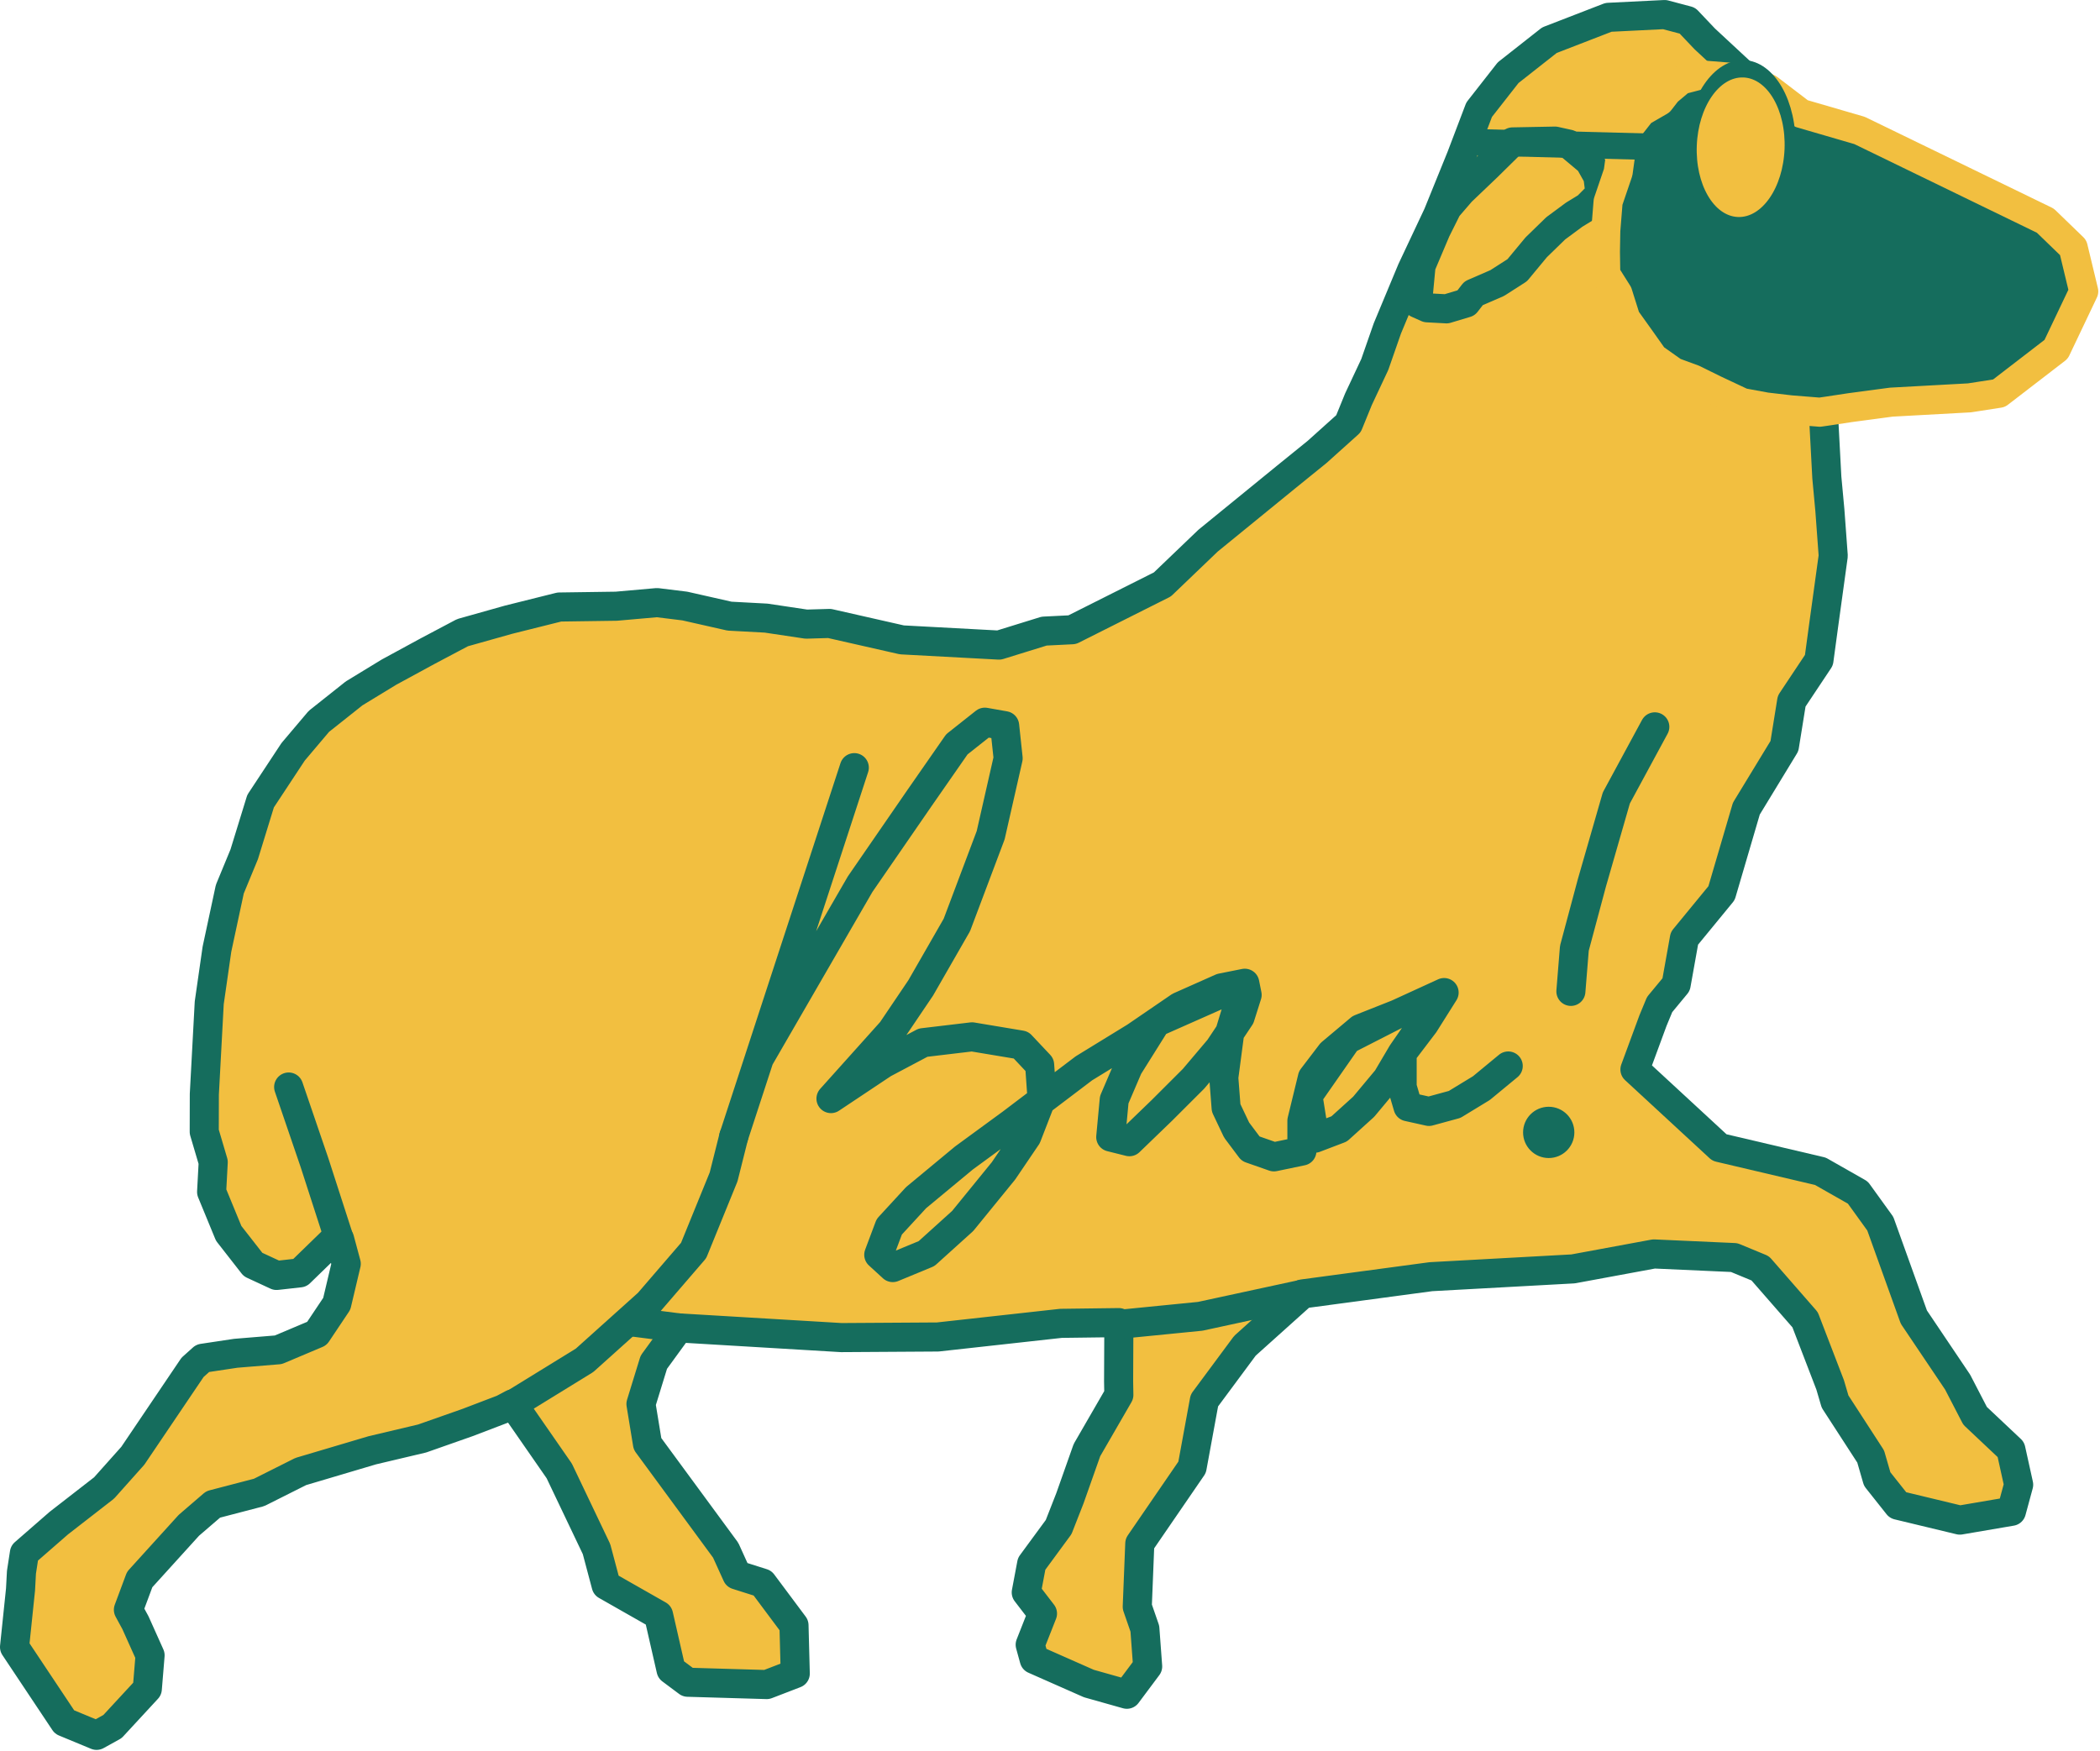
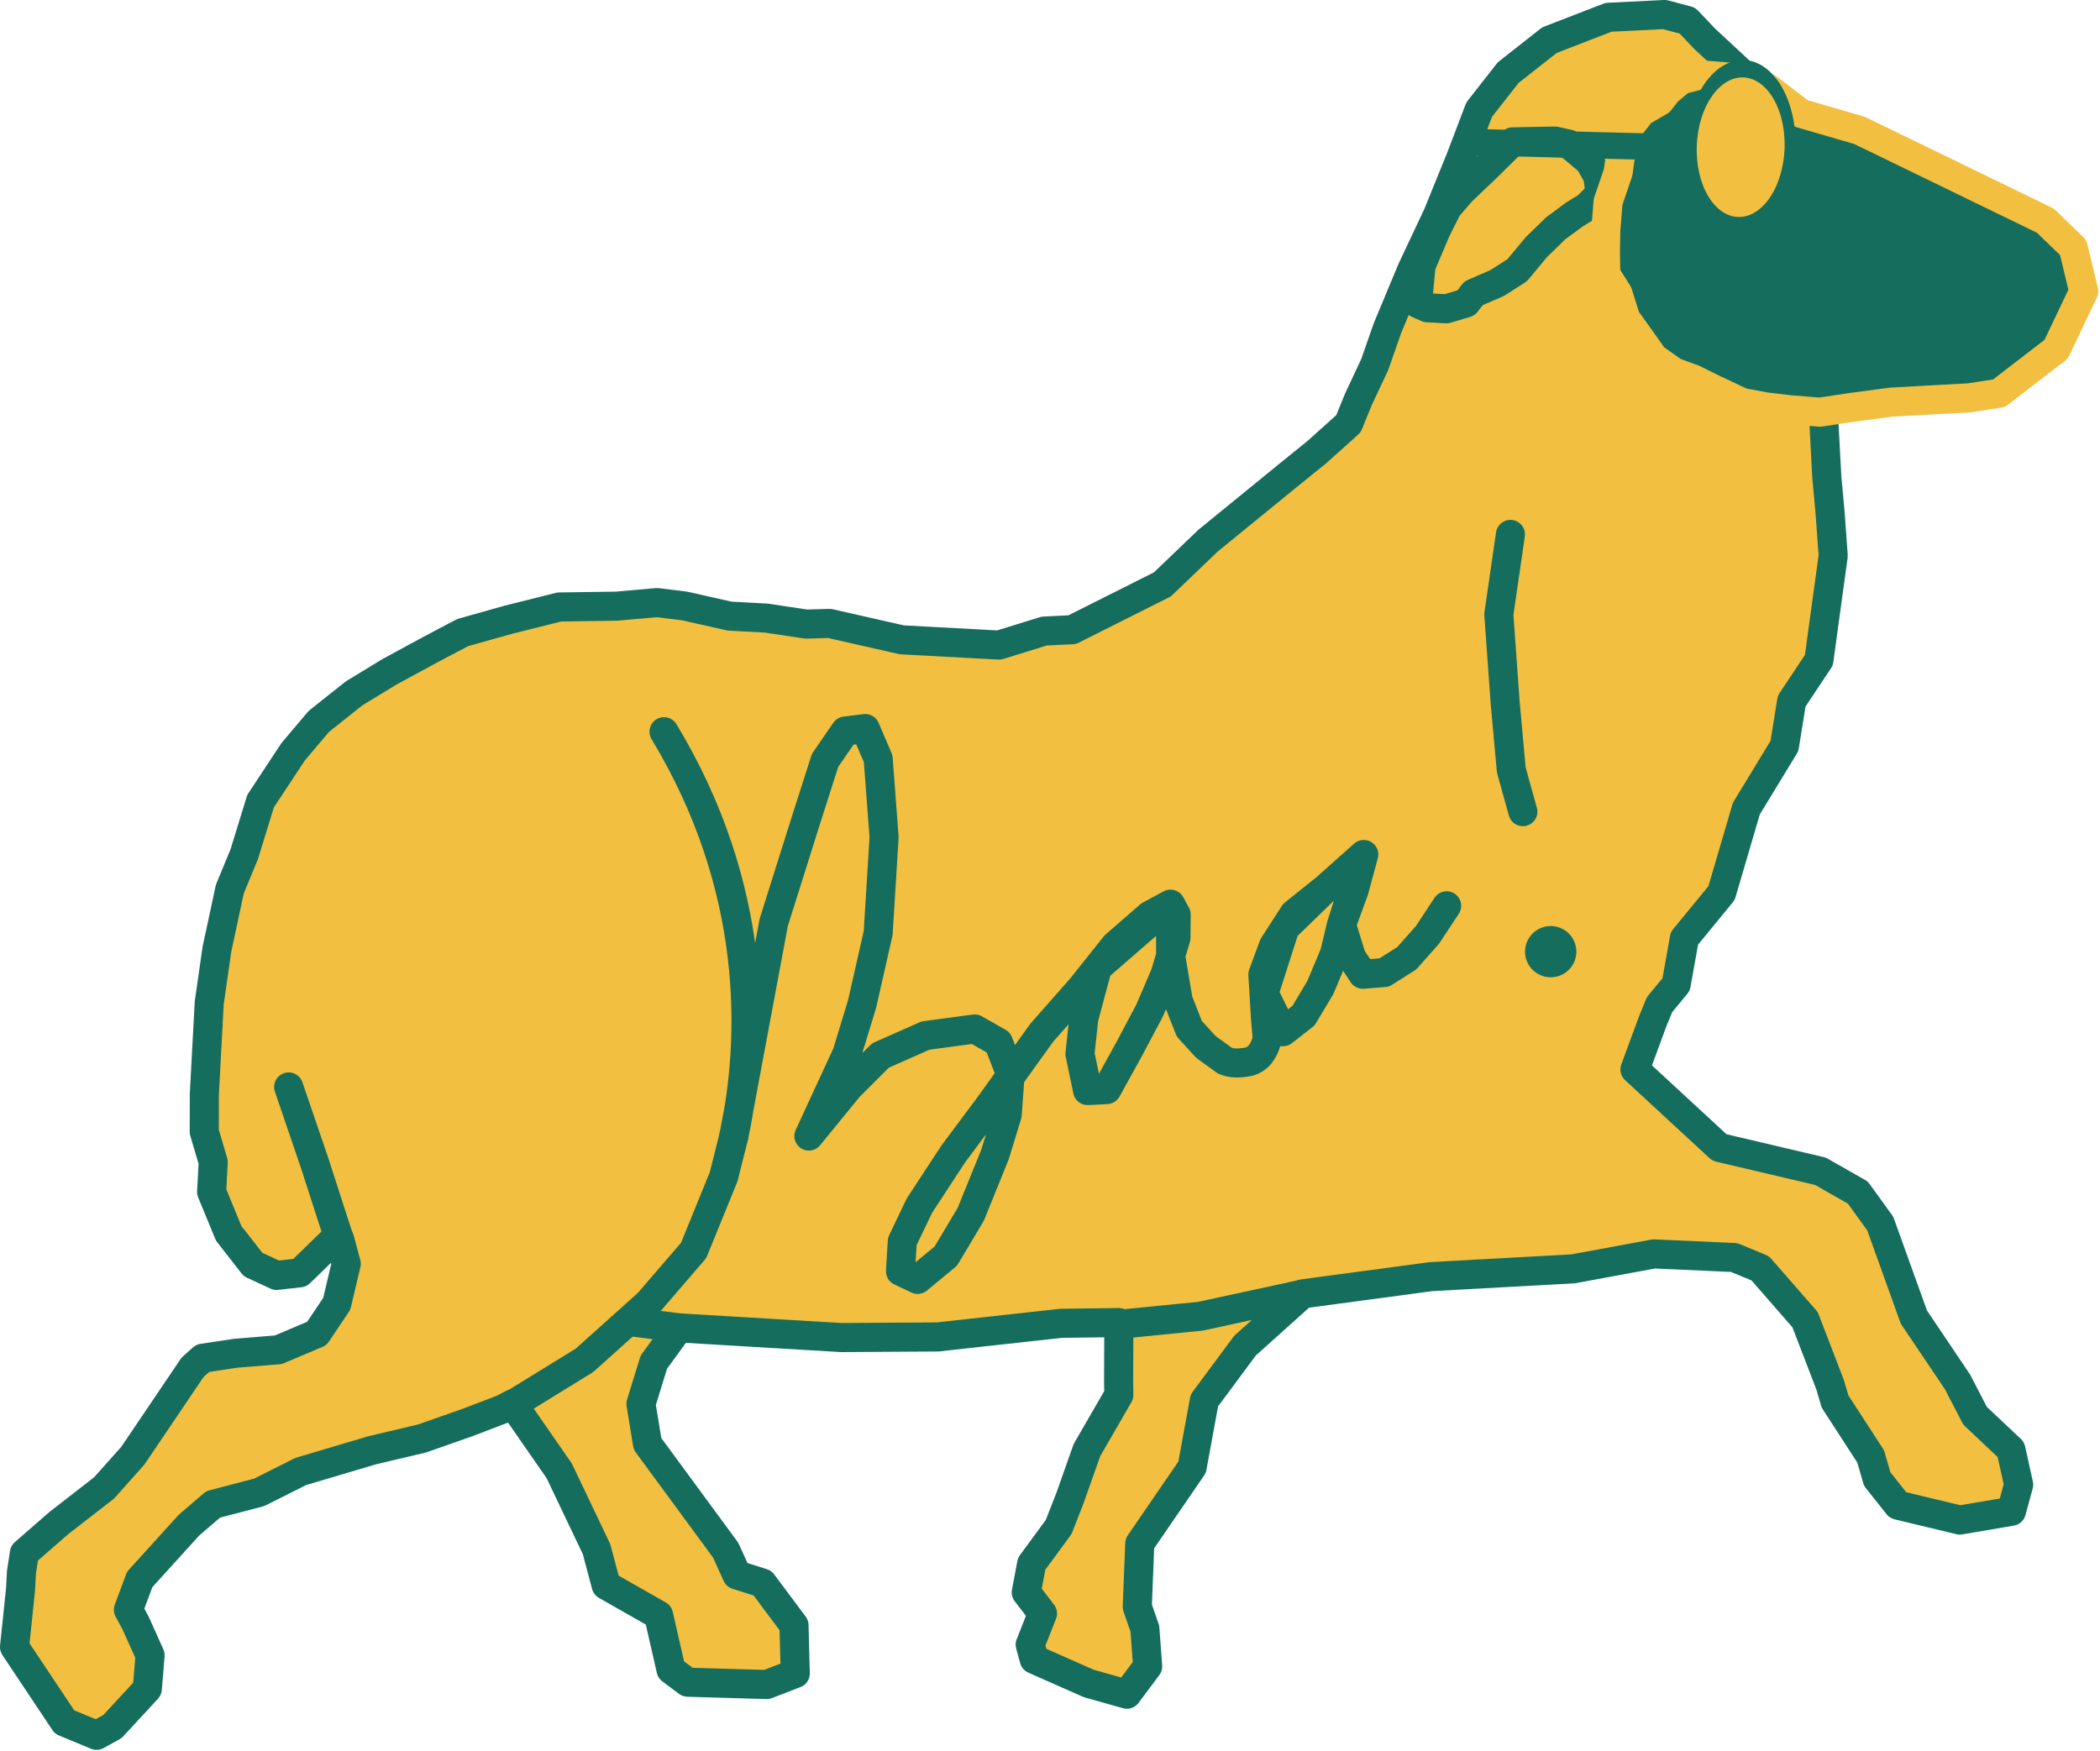
<svg xmlns="http://www.w3.org/2000/svg" width="100%" height="100%" viewBox="0 0 602 502" version="1.1" xml:space="preserve" style="fill-rule:evenodd;clip-rule:evenodd;stroke-linecap:round;stroke-linejoin:round;stroke-miterlimit:1.5;">
-   <g transform="matrix(1,0,0,1,-1453.19,-1520.2)">
-     <g id="sheep" transform="matrix(1.34101,0.0720222,-0.0720222,1.34101,1448.26,1440.22)">
+   <g transform="matrix(1,0,0,1,-1453.19,-1548.09)">
+     <g id="sheep" transform="matrix(1.34101,0.0720222,-0.0720222,1.34101,1448.26,1468.1)">
      <path d="M361.843,43.321L349.919,44.554L337.585,50.105L329.157,57.505L323.401,65.728L320.112,76.007L315.795,88.546L310.861,100.675L306.338,113.421L304.077,121.232L300.994,128.838L299.143,134.183L292.771,140.556L286.398,146.312L270.569,160.702L261.318,170.569L242.612,181.259L236.65,181.876L227.194,185.37L206.431,185.37L190.808,182.698L185.874,183.109L177.24,182.287L169.428,182.287L159.766,180.642L153.805,180.231L145.171,181.464L133.042,182.287L122.353,185.576L112.691,188.865L105.496,193.182L97.478,198.116L90.283,203.049L83.089,209.422L77.949,216.206L71.577,227.101L68.699,238.613L66.026,246.219L63.97,259.17L62.943,270.682L62.943,290.211L63.354,298.229L65.615,304.601L65.615,310.974L69.726,319.608L75.277,325.981L80.416,328.037L85.35,327.214L92.468,319.514L93.439,319.581L95.133,324.75L93.573,333.381L89.667,339.96L81.65,343.865L72.604,345.099L65.615,346.538L63.559,348.594L51.842,368.123L46.086,375.318L36.835,383.335L29.846,390.119L29.435,394.23L29.435,397.931L28.818,410.265L40.33,425.683L47.319,428.15L50.608,426.094L57.598,417.665L57.803,410.47L54.309,403.687L52.664,401.014L54.72,394.436L64.587,382.307L69.521,377.579L79.183,374.496L87.817,369.562L102.823,364.217L113.307,361.133L122.764,357.228L130.164,353.938L132.22,352.705L142.91,366.478L151.749,382.718L154.216,390.324L165.728,396.08L169.017,407.592L172.717,410.059L189.574,409.648L195.536,406.976L194.713,396.697L187.519,388.063L181.968,386.624L179.296,381.485L161.411,359.694L159.561,351.266L161.822,342.221L166.756,334.615L201.497,334.82L222.054,333.587L248.162,329.27L260.496,328.448L261.113,340.987L261.318,343.865L255.151,355.994L252.068,366.478L250,372.724L244.667,380.868L243.845,387.035L247.545,391.352L245.284,398.136L246.312,401.22L258.235,405.742L266.458,407.592L270.569,401.425L269.541,393.408L267.67,388.816L267.486,375.318L277.764,358.461L279.614,344.071L287.632,331.942L299.349,320.225L326.484,315.086L356.703,311.796L373.766,307.685L390.91,307.537L396.584,309.535L406.736,319.98L412.824,333.587L414.058,337.082L422.28,348.388L423.925,353.116L428.653,358.461L442.015,360.928L452.911,358.461L454.144,352.705L452.088,345.304L444.071,338.521L439.96,331.531L429.887,318.169L421.664,298.64L416.524,292.267L408.302,288.156L386.511,284.25L367.603,268.577L370.888,257.937L372.121,254.442L375.41,250L376.644,240.052L384.044,229.979L388.361,211.683L395.762,197.91L396.79,188.248L402.134,179.203L402.751,171.597L403.985,156.796L402.751,147.134L401.723,140.145L400.49,128.633L379.316,55.244L370.682,48.049L366.776,44.349L361.843,43.321Z" style="fill:rgb(242,191,64);stroke:rgb(21,109,93);stroke-width:6.21px;" />
      <path d="M166.756,334.615L156.765,333.876" style="fill:none;stroke:rgb(21,109,93);stroke-width:6.21px;" />
      <path d="M93.049,318.787L87.209,303.553L80.836,287.724" style="fill:none;stroke:rgb(21,109,93);stroke-width:6.21px;" />
      <path d="M339.938,71.556L330.893,72.214L325.795,77.805L320.532,83.397L317.736,87.015L315.598,91.948L312.803,99.678L312.474,107.736L314.612,108.558L318.723,108.558L322.835,107.078L324.315,104.94L329.248,102.474L333.36,99.513L337.142,94.415L341.089,90.139L344.872,87.015L347.503,85.206L350.134,82.245L349.477,78.627L347.503,75.503L342.898,72.049L339.938,71.556" style="fill:rgb(242,191,64);stroke:rgb(21,109,93);stroke-width:6.21px;" />
      <path d="M379.737,55.768L376.612,55.932L370.198,55.768L366.087,57.084L363.291,59.715L361.811,61.853L358.028,64.32L355.726,67.609L354.246,71.556L353.752,77.476L351.943,83.89L351.779,90.057L351.943,94.58L352.272,99.349L355.068,103.296L357.042,108.558L360.331,112.67L363.455,116.617L367.896,119.413L372.172,120.728L376.776,122.702L382.861,125.169L387.959,125.826L393.222,126.155L399.471,126.32L401.116,125.991L405.885,125.004L414.601,123.36L431.211,121.551L437.461,120.235L449.137,110.203L454.349,97.54L451.604,88.33L445.355,82.903L404.734,65.8L392.071,62.84L384.835,57.906L379.737,55.768Z" style="fill:rgb(21,109,93);stroke:rgb(242,191,64);stroke-width:6.21px;" />
      <path d="M131.798,353.155L147.03,342.611L159.981,329.66L169.026,317.943L174.576,301.908L176.279,293.172" style="fill:none;stroke:rgb(21,109,93);stroke-width:6.21px;" />
      <path d="M261.05,328.744L277.768,326.174L298.983,320.377" style="fill:none;stroke:rgb(21,109,93);stroke-width:6.21px;" />
      <g transform="matrix(0.992483,-0.12238,0.12238,0.992483,-6.29441,44.3468)">
        <g transform="matrix(0.735003,0.0699104,-0.0739594,0.777572,171.205,15.8519)">
          <rect x="212.453" y="44.976" width="61.832" height="7.227" style="fill:rgb(21,109,93);" />
        </g>
        <g transform="matrix(0.610433,0.0665789,-0.105889,0.970852,153.87,-37.2487)">
          <circle cx="385.21" cy="87.568" r="17.165" style="fill:rgb(242,191,64);stroke:rgb(21,109,93);stroke-width:3.8px;" />
        </g>
      </g>
-       <g>
+       <g transform="matrix(0.955816,-0.293966,0.293966,0.955816,-79.0742,78.5732)">
        <g transform="matrix(0.74356,-0.0399346,0.0399346,0.74356,-1679.87,-297.398)">
-           <path d="M2446.59,925.647L2481.14,819.888L2453.88,903.323L2482.81,853.303L2499.85,828.576L2510.54,813.205L2518.56,806.856L2524.24,807.858L2525.24,817.215L2520.23,839.269L2510.54,864.999L2500.18,883.043L2491.83,895.407L2474.45,914.788L2489.49,904.763L2500.85,898.748L2514.89,897.078L2528.92,899.417L2534.27,905.097L2534.93,914.454L2530.59,925.647L2523.91,935.506L2512.21,949.874L2501.85,959.231L2492.16,963.24L2488.15,959.565L2491.16,951.545L2498.85,943.191L2512.55,931.83L2526.25,921.805L2546.97,906.1L2561.67,897.078L2574.37,888.39L2586.39,883.043L2593.08,881.707L2567.69,892.955L2559.66,905.766L2555.65,915.122L2554.65,925.815L2560,927.152L2569.35,918.129L2578.38,909.107L2585.73,900.419L2591.74,891.397L2593.75,885.048L2593.08,881.707L2588.76,895.87L2587.06,908.773L2587.73,917.461L2590.74,923.81L2594.75,929.157L2601.43,931.496L2609.45,929.825L2609.45,921.137L2612.46,908.773L2617.81,901.756L2626.16,894.739L2642.2,888.39L2650.22,884.38L2636.84,890.512L2622.42,897.879L2611.19,913.983L2613.13,926.149L2620.14,923.476L2627.16,917.127L2633.85,909.107L2638.19,901.756L2644.54,893.402L2650.22,884.38L2638.19,901.756L2638.19,911.446L2639.86,917.127L2645.88,918.464L2653.23,916.459L2660.91,911.781L2668.6,905.432" style="fill:none;stroke:rgb(21,109,93);stroke-width:8.33px;" />
+           <path d="M2468.84,791.764C2481.57,842.603 2467.74,883.734 2453.84,908.566L2482.81,853.303L2499.85,828.576L2510.54,813.205L2518.56,806.856L2524.24,807.858L2525.24,817.215L2520.23,839.269L2510.54,864.999L2500.18,883.043L2491.83,895.407L2474.45,914.788L2489.49,904.763L2500.85,898.748L2514.89,897.078L2528.92,899.417L2534.27,905.097L2534.93,914.454L2530.59,925.647L2523.91,935.506L2512.21,949.874L2501.85,959.231L2492.16,963.24L2488.15,959.565L2491.16,951.545L2498.85,943.191L2512.55,931.83L2526.25,921.805L2546.97,906.1L2561.67,897.078L2574.37,888.39L2586.39,883.043L2593.08,881.707L2567.69,892.955L2559.66,905.766L2555.65,915.122L2554.65,925.815L2560,927.152L2569.35,918.129L2578.38,909.107L2585.73,900.419L2591.74,891.397L2593.75,885.048L2593.08,881.707L2588.76,895.87L2587.06,908.773L2587.73,917.461L2590.74,923.81L2594.75,929.157C2595.99,930.18 2597.6,931.112 2601.43,931.496C2603.87,931.519 2606.17,930.2 2608.24,926.768L2609.45,921.137L2612.46,908.773L2617.81,901.756L2626.16,894.739L2642.2,888.39L2650.22,884.38L2636.84,890.512L2622.42,897.879L2611.19,913.983L2613.13,926.149L2620.14,923.476L2627.16,917.127L2633.85,909.107L2638.19,901.756L2644.54,893.402L2650.22,884.38L2638.19,901.756L2638.19,911.446L2639.86,917.127L2645.88,918.464L2653.23,916.459L2660.91,911.781L2668.6,905.432" style="fill:none;stroke:rgb(21,109,93);stroke-width:8.33px;" />
        </g>
-         <g transform="matrix(0.74356,-0.0399346,0.0399346,0.74356,-1679.87,-297.398)">
+         <g transform="matrix(0.74035,-0.0797316,0.0797316,0.74035,-1698.27,-186.583)">
          <path d="M2710.62,808.192L2699.59,828.576L2692.57,852.969L2687.56,871.682L2686.56,884.046" style="fill:none;stroke:rgb(21,109,93);stroke-width:8.33px;" />
        </g>
-         <g transform="matrix(0.74356,-0.0399346,0.0399346,0.74356,-1681.48,-299.554)">
+         <g transform="matrix(0.74035,-0.0797316,0.0797316,0.74035,-1699.99,-188.649)">
          <circle cx="2682.21" cy="927.486" r="7.351" style="fill:rgb(21,109,93);" />
        </g>
      </g>
    </g>
  </g>
</svg>
